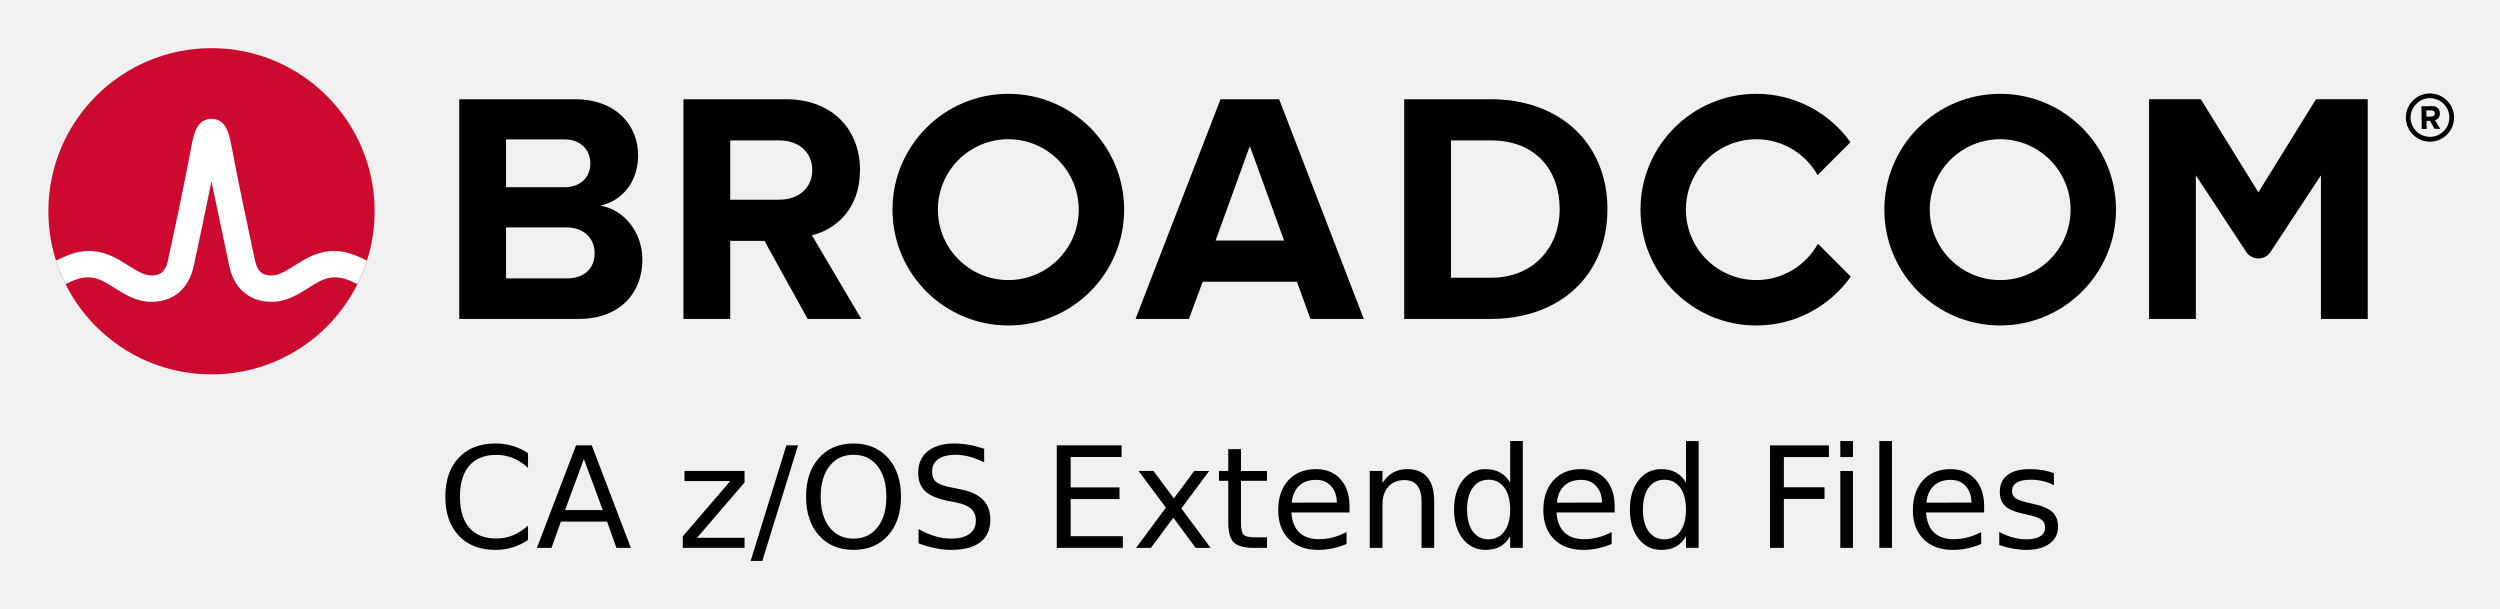
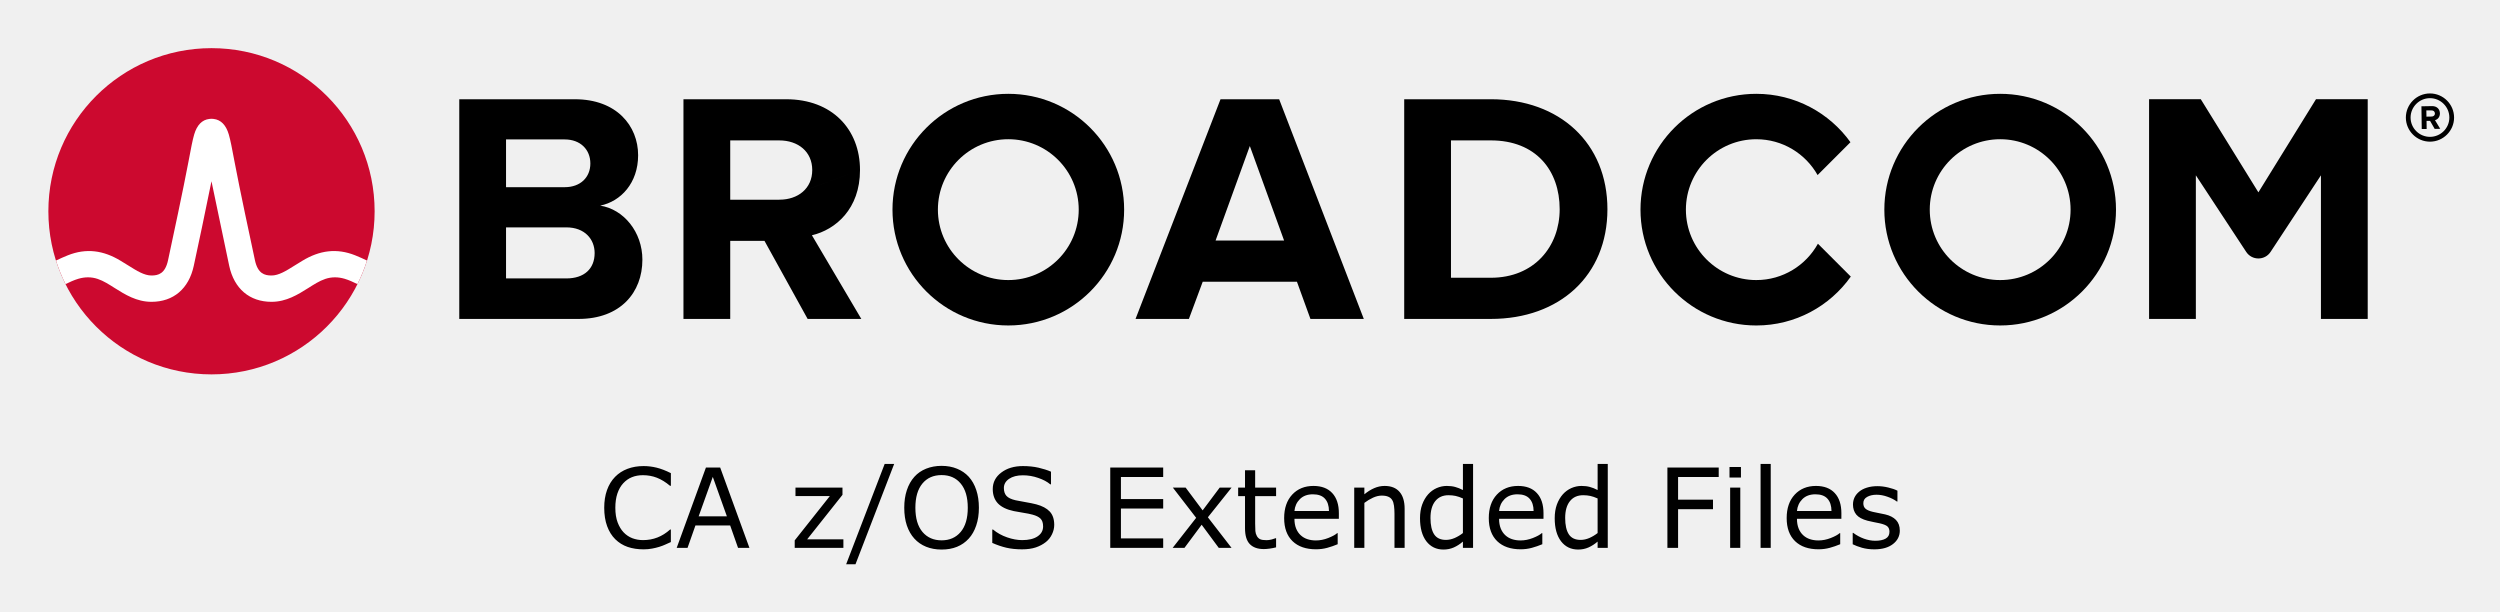
- <svg xmlns="http://www.w3.org/2000/svg" xmlns:xlink="http://www.w3.org/1999/xlink" role="img" viewBox="-4.53 -4.53 248.82 60.57">
+ <svg xmlns="http://www.w3.org/2000/svg" xmlns:xlink="http://www.w3.org/1999/xlink" role="img" viewBox="-4.53 -4.53 248.82 60.82">
  <path d="M237.32 9.09c-1.06 0-1.93-.86-1.93-1.92s.87-1.93 1.93-1.93 1.93.87 1.93 1.93-.87 1.92-1.93 1.92m0-4.32c-1.32 0-2.4 1.08-2.4 2.4 0 1.32 1.08 2.4 2.4 2.4 1.32 0 2.4-1.08 2.4-2.4 0-1.32-1.08-2.4-2.4-2.4" />
  <path d="M237.48 7.07l-.51.01-.01-.62h.51c.19-.01.34.11.34.3.01.19-.14.31-.33.31m.83-.32c-.01-.42-.3-.72-.77-.72l-1.07.02.03 2.26h.49l-.01-.81h.35l.46.8.55-.01-.52-.86c.24-.06.49-.28.49-.68M51.834 23.18h-5.999V9.347h5.835c1.574 0 2.557 1.016 2.557 2.393 0 1.377-.983 2.36-2.557 2.36H45v4h6.834c1.836 0 2.819 1.18 2.819 2.556 0 1.574-1.049 2.525-2.819 2.525m3.376-7.245c2.066-.426 3.771-2.262 3.771-5.015 0-2.918-2.131-5.573-6.295-5.573h-11.506v21.865h11.867c4.163 0 6.359-2.623 6.359-5.901 0-2.754-1.868-5.015-4.196-5.376m17.823-.59H68v4.098h3.558l4.294 7.769h5.343l-4.917-8.327c2.361-.557 4.786-2.622 4.786-6.49m0 0c0-4.065-2.786-7.048-7.343-7.048h-10.228v21.865h4.655V9.445h4.885c1.869 0 3.278 1.114 3.278 2.95s-1.409 2.95-3.278 2.95m43.421 4.065l3.409-9.408 3.41 9.408zm.492-14.063l-8.458 21.865h5.31l1.377-3.704h9.376l1.344 3.704h5.311l-8.425-21.865zm26.904 17.767h-3.967v-13.67h3.967c4.491 0 6.851 2.983 6.851 6.852 0 3.704-2.524 6.818-6.851 6.818m0-17.767h-8.622v21.865h8.622c6.851 0 11.604-4.327 11.604-10.916s-4.753-10.949-11.604-10.949m82.127-.004l-5.734 9.27-5.734-9.27h-5.146v21.869h4.656v-14.293l5.012 7.622c.574.871 1.851.871 2.424 0l5.013-7.622v14.293h4.656V5.343z" />
  <path id="a" d="M95.825 23.344c-3.871 0-7.008-3.138-7.008-7.008 0-3.871 3.137-7.009 7.008-7.009 3.87 0 7.008 3.138 7.008 7.009 0 3.87-3.138 7.008-7.008 7.008m0-18.536c-6.367 0-11.528 5.161-11.528 11.528 0 6.366 5.161 11.527 11.528 11.527 6.366 0 11.528-5.161 11.528-11.527 0-6.367-5.162-11.528-11.528-11.528" />
  <path d="M176.404 19.727c-1.195 2.156-3.492 3.617-6.132 3.617-3.87 0-7.008-3.138-7.008-7.008 0-3.871 3.138-7.008 7.008-7.008 2.618 0 4.897 1.438 6.1 3.565l3.27-3.269c-2.092-2.915-5.508-4.816-9.37-4.816-6.367 0-11.527 5.161-11.527 11.528 0 6.366 5.16 11.528 11.527 11.528 3.883 0 7.316-1.922 9.404-4.865z" />
  <use transform="translate(98.718)" xlink:href="#a" />
  <ellipse cx="16.52" cy="16.497" fill="#cc092f" rx="16.236" ry="16.235" />
  <path fill="#fff" d="M30.825 20.883c-1.857-.74-3.557-.492-5.261.541 0 0-.621.379-.807.496-.794.498-1.543.97-2.263.97-.687 0-1.363-.184-1.649-1.513-.446-2.073-1.534-7.167-2.009-9.69-.279-1.483-.432-2.282-.591-2.825-.28-.954-.792-1.473-1.519-1.556 0 0-.114-.016-.207-.016-.092 0-.218.018-.218.018-.72.086-1.229.605-1.507 1.554-.159.543-.312 1.342-.591 2.825-.475 2.523-1.563 7.617-2.009 9.69-.286 1.329-.962 1.513-1.649 1.513-.72 0-1.469-.472-2.263-.97-.186-.117-.808-.496-.808-.496-1.703-1.033-3.404-1.281-5.26-.541-.401.16-.796.339-1.172.52.257.806.577 1.599.95 2.344.411-.202.842-.402 1.282-.532.634-.187 1.284-.197 1.914.014.612.205 1.157.568 1.7.909 1.023.643 2.182 1.372 3.657 1.372 2.186 0 3.72-1.305 4.21-3.581.38-1.764 1.222-5.702 1.763-8.418 0 0 1.386 6.654 1.765 8.418.49 2.276 2.025 3.581 4.211 3.581 1.475 0 2.634-.729 3.657-1.372.543-.341 1.088-.704 1.7-.909.629-.211 1.28-.201 1.914-.014.44.13.87.331 1.281.533.374-.745.693-1.539.95-2.345-.376-.181-.77-.36-1.171-.52" />
-   <path d="M48.024 40.58v1.456q-.697-.649-1.49-.971-.786-.321-1.675-.321-1.75 0-2.68 1.073-.93 1.066-.93 3.09 0 2.017.93 3.09.93 1.066 2.68 1.066.889 0 1.675-.321.793-.321 1.49-.971v1.442q-.725.492-1.538.738-.807.246-1.709.246-2.317 0-3.65-1.415-1.333-1.422-1.333-3.876 0-2.461 1.333-3.876 1.333-1.422 3.65-1.422.916 0 1.723.246.813.239 1.524.725zm5.558.574l-1.873 5.079h3.753zm-.779-1.36h1.565L58.258 50h-1.436l-.93-2.618H51.292L50.362 50h-1.456zm10.794 2.55h5.975v1.148l-4.73 5.503h4.73V50h-6.146v-1.148l4.73-5.503h-4.56zm10.138-2.55h1.162L71.342 51.299h-1.162zm6.692.937q-1.504 0-2.393 1.121-.882 1.121-.882 3.056 0 1.928.882 3.049.889 1.121 2.393 1.121 1.504 0 2.379-1.121.882-1.121.882-3.049 0-1.935-.882-3.056-.875-1.121-2.379-1.121zm0-1.121q2.146 0 3.432 1.442 1.285 1.436 1.285 3.855 0 2.413-1.285 3.855-1.285 1.436-3.432 1.436-2.153 0-3.445-1.436-1.285-1.436-1.285-3.855t1.285-3.855q1.292-1.442 3.445-1.442zm12.995.52v1.347q-.786-.376-1.483-.561-.697-.185-1.347-.185-1.128 0-1.743.438-.608.438-.608 1.244 0 .677.403 1.025.41.342 1.545.554l.834.171q1.545.294 2.276 1.039.738.738.738 1.982 0 1.483-.998 2.249-.991.766-2.912.766-.725 0-1.545-.164-.813-.164-1.688-.485v-1.422q.841.472 1.647.711.807.239 1.586.239 1.183 0 1.825-.465.643-.465.643-1.326 0-.752-.465-1.176-.458-.424-1.511-.636l-.841-.164q-1.545-.308-2.235-.964-.69-.656-.69-1.825 0-1.354.95-2.133.957-.779 2.632-.779.718 0 1.463.13.745.13 1.524.39zm7.226-.335h6.453v1.162h-5.072v3.021h4.86v1.162h-4.86v3.698h5.195V50h-6.576zm15.169 2.55l-2.769 3.726L115.96 50h-1.483l-2.229-3.008L110.02 50h-1.483l2.974-4.006-2.721-3.65h1.483l2.03 2.728 2.03-2.728zm3.165-2.174v2.174h2.591v.978h-2.591v4.156q0 .937.253 1.203.26.267 1.046.267h1.292V50h-1.292q-1.456 0-2.01-.54-.554-.547-.554-1.982v-4.156h-.923v-.978h.923v-2.174zm10.801 5.688v.615h-5.783q.082 1.299.779 1.982.704.677 1.955.677.725 0 1.401-.178.684-.178 1.354-.533v1.189q-.677.287-1.388.438-.711.15-1.442.15-1.832 0-2.905-1.066-1.066-1.066-1.066-2.885 0-1.88 1.012-2.98 1.019-1.107 2.741-1.107 1.545 0 2.44.998.902.991.902 2.7zm-1.258-.369q-.014-1.032-.581-1.647-.561-.615-1.49-.615-1.053 0-1.688.595-.629.595-.725 1.675zm9.687-.109V50h-1.258v-4.58q0-1.087-.424-1.627-.424-.54-1.271-.54-1.019 0-1.606.649-.588.649-.588 1.771V50h-1.265v-7.656h1.265v1.189q.451-.69 1.06-1.032.615-.342 1.415-.342 1.319 0 1.996.82.677.813.677 2.399zm7.561-1.873v-4.143h1.258V50h-1.258v-1.148q-.396.684-1.005 1.019-.602.328-1.449.328-1.388 0-2.263-1.107-.868-1.107-.868-2.912 0-1.805.868-2.912.875-1.107 2.263-1.107.848 0 1.449.335.608.328 1.005 1.012zm-4.286 2.673q0 1.388.567 2.181.574.786 1.572.786.998 0 1.572-.786.574-.793.574-2.181 0-1.388-.574-2.174-.574-.793-1.572-.793-.998 0-1.572.793-.567.786-.567 2.174zm14.684-.321v.615h-5.783q.082 1.299.779 1.982.704.677 1.955.677.725 0 1.401-.178.684-.178 1.354-.533v1.189q-.677.287-1.388.438-.711.15-1.442.15-1.832 0-2.905-1.066-1.066-1.066-1.066-2.885 0-1.88 1.012-2.98 1.019-1.107 2.741-1.107 1.545 0 2.44.998.902.991.902 2.7zm-1.258-.369q-.014-1.032-.581-1.647-.561-.615-1.49-.615-1.053 0-1.688.595-.629.595-.725 1.675zm8.36-1.982v-4.143h1.258V50h-1.258v-1.148q-.396.684-1.005 1.019-.602.328-1.449.328-1.388 0-2.263-1.107-.868-1.107-.868-2.912 0-1.805.868-2.912.875-1.107 2.263-1.107.848 0 1.449.335.608.328 1.005 1.012zm-4.286 2.673q0 1.388.567 2.181.574.786 1.572.786.998 0 1.572-.786.574-.793.574-2.181 0-1.388-.574-2.174-.574-.793-1.572-.793-.998 0-1.572.793-.567.786-.567 2.174zm12.646-6.385h5.865v1.162h-4.484v3.008h4.047v1.162h-4.047V50h-1.381zm7 2.55h1.258V50h-1.258zm0-2.98h1.258v1.593h-1.258zm3.883 0h1.258V50h-1.258zm10.432 6.494v.615h-5.783q.082 1.299.779 1.982.704.677 1.955.677.725 0 1.401-.178.684-.178 1.354-.533v1.189q-.677.287-1.388.438-.711.15-1.442.15-1.832 0-2.905-1.066-1.066-1.066-1.066-2.885 0-1.88 1.012-2.98 1.019-1.107 2.741-1.107 1.545 0 2.44.998.902.991.902 2.7zm-1.258-.369q-.014-1.032-.581-1.647-.561-.615-1.49-.615-1.053 0-1.688.595-.629.595-.725 1.675zm8.203-2.919v1.189q-.533-.273-1.107-.41-.574-.137-1.189-.137-.937 0-1.408.287-.465.287-.465.861 0 .438.335.69.335.246 1.347.472l.431.096q1.34.287 1.9.813.567.52.567 1.456 0 1.066-.848 1.688-.841.622-2.317.622-.615 0-1.285-.123-.663-.116-1.401-.355V48.421q.697.362 1.374.547.677.178 1.34.178.889 0 1.367-.301.479-.308.479-.861 0-.513-.349-.786-.342-.273-1.511-.526l-.438-.103q-1.169-.246-1.688-.752-.52-.513-.52-1.401 0-1.08.766-1.668.766-.588 2.174-.588.697 0 1.312.103.615.103 1.135.308z" text-anchor="middle" />
+   <path d="M62.239 49.42q-.295.129-.537.242-.236.113-.623.236-.328.102-.714.172-.381.075-.843.075-.87 0-1.584-.242-.709-.247-1.235-.768-.516-.51-.806-1.294-.29-.79-.29-1.832 0-.988.279-1.767.279-.779.806-1.316.51-.521 1.23-.795.725-.274 1.606-.274.645 0 1.284.156.645.156 1.429.548v1.262h-.081q-.661-.553-1.311-.806-.65-.252-1.391-.252-.607 0-1.096.199-.483.193-.865.607-.371.403-.58 1.02-.204.612-.204 1.418 0 .843.226 1.45.231.607.591.988.376.397.875.591.505.188 1.063.188.768 0 1.439-.263.671-.263 1.257-.79h.075zM70.06 50h-1.133l-.784-2.229h-3.459L63.899 50h-1.08l2.911-7.998h1.418zm-2.245-3.142l-1.402-3.926-1.407 3.926zM79.411 50h-4.845v-.747l3.497-4.41h-3.421v-.843h4.678v.72l-3.513 4.426h3.604zm5.054-8.357l-3.851 9.99h-.929l3.835-9.99zm7.423 1.278q.489.537.747 1.316.263.779.263 1.767 0 .988-.269 1.772-.263.779-.741 1.3-.494.542-1.171.816-.671.274-1.536.274-.843 0-1.536-.279-.688-.279-1.171-.811-.483-.532-.747-1.305-.258-.773-.258-1.767 0-.978.258-1.751.258-.779.752-1.332.473-.526 1.171-.806.704-.279 1.531-.279.859 0 1.542.285.688.279 1.166.8zm-.097 3.083q0-1.558-.698-2.401-.698-.849-1.907-.849-1.219 0-1.917.849-.693.843-.693 2.401 0 1.574.709 2.412.709.833 1.901.833 1.192 0 1.896-.833.709-.838.709-2.412zm8.604 1.713q0 .467-.22.924-.215.457-.607.773-.43.344-1.004.537-.569.193-1.375.193-.865 0-1.558-.161-.688-.161-1.402-.478v-1.332h.075q.607.505 1.402.779.795.274 1.493.274.988 0 1.536-.371.553-.371.553-.988 0-.532-.263-.784-.258-.252-.79-.392-.403-.107-.875-.177-.467-.07-.994-.177-1.063-.226-1.579-.768-.51-.548-.51-1.423 0-1.004.849-1.644.849-.645 2.154-.645.843 0 1.547.161.704.161 1.246.397v1.257h-.075q-.457-.387-1.203-.639-.741-.258-1.52-.258-.854 0-1.375.354-.516.354-.516.913 0 .499.258.784.258.285.908.435.344.075.978.183.634.107 1.074.22.892.236 1.343.714.451.478.451 1.337zM111.24 50h-5.269v-7.998h5.269v.945h-4.206v2.191h4.206v.945h-4.206v2.97h4.206zm6.805 0h-1.273l-1.703-2.304L113.356 50h-1.176l2.342-2.992-2.32-3.008h1.273l1.692 2.267 1.697-2.267h1.182l-2.358 2.954zm4.431-.054q-.285.075-.623.124-.333.048-.596.048-.918 0-1.396-.494-.478-.494-.478-1.584v-3.19h-.682v-.849h.682v-1.724h1.01v1.724h2.084v.849h-2.084v2.734q0 .473.021.741.021.263.15.494.118.215.322.317.209.097.634.097.247 0 .516-.07.269-.075.387-.124h.054zm6.247-2.841h-4.42q0 .553.167.967.167.408.457.671.279.258.661.387.387.129.849.129.612 0 1.23-.242.623-.247.886-.483h.054v1.101q-.51.215-1.042.36t-1.117.145q-1.493 0-2.331-.806-.838-.811-.838-2.299 0-1.472.8-2.336.806-.865 2.116-.865 1.214 0 1.869.709.661.709.661 2.014zm-.983-.773q-.005-.795-.403-1.23-.392-.435-1.198-.435-.811 0-1.294.478-.478.478-.542 1.187zM135.27 50h-1.01v-3.416q0-.414-.048-.773-.048-.365-.177-.569-.134-.226-.387-.333-.252-.113-.655-.113-.414 0-.865.204t-.865.521V50h-1.01v-6h1.01v.666q.473-.392.978-.612.505-.22 1.037-.22.972 0 1.482.585.51.585.51 1.687zm6.811 0h-1.01v-.628q-.435.376-.908.585-.473.209-1.026.209-1.074 0-1.708-.827-.628-.827-.628-2.293 0-.763.215-1.359.22-.596.591-1.015.365-.408.849-.623.489-.215 1.01-.215.473 0 .838.102.365.097.768.306v-2.6h1.01zm-1.01-1.477v-3.443q-.408-.183-.73-.252-.322-.07-.704-.07-.849 0-1.321.591-.473.591-.473 1.676 0 1.069.365 1.627.365.553 1.171.553.43 0 .87-.188.44-.193.822-.494zm8.019-1.418h-4.42q0 .553.167.967.167.408.457.671.279.258.661.387.387.129.849.129.612 0 1.23-.242.623-.247.886-.483h.054v1.101q-.51.215-1.042.36t-1.117.145q-1.493 0-2.331-.806-.838-.811-.838-2.299 0-1.472.8-2.336.806-.865 2.116-.865 1.214 0 1.869.709.661.709.661 2.014zm-.983-.773q-.005-.795-.403-1.23-.392-.435-1.198-.435-.811 0-1.294.478-.478.478-.542 1.187zM155.487 50h-1.01v-.628q-.435.376-.908.585-.473.209-1.026.209-1.074 0-1.708-.827-.628-.827-.628-2.293 0-.763.215-1.359.22-.596.591-1.015.365-.408.849-.623.489-.215 1.01-.215.473 0 .838.102.365.097.768.306v-2.6h1.01zm-1.01-1.477v-3.443q-.408-.183-.73-.252-.322-.07-.704-.07-.849 0-1.321.591-.473.591-.473 1.676 0 1.069.365 1.627.365.553 1.171.553.43 0 .87-.188.44-.193.822-.494zm12.053-5.575h-4.044v2.256h3.475v.945h-3.475V50h-1.063v-7.998h5.108zm2.213.048H167.604v-1.047h1.139zM168.678 50h-1.01v-6h1.01zm3.029 0h-1.01v-8.357h1.01zm7.031-2.895h-4.42q0 .553.167.967.167.408.457.671.279.258.661.387.387.129.849.129.612 0 1.23-.242.623-.247.886-.483h.054v1.101q-.51.215-1.042.36-.532.145-1.117.145-1.493 0-2.331-.806-.838-.811-.838-2.299 0-1.472.8-2.336.806-.865 2.116-.865 1.214 0 1.869.709.661.709.661 2.014zm-.983-.773q-.005-.795-.403-1.23-.392-.435-1.198-.435-.811 0-1.294.478-.478.478-.542 1.187zm6.8 1.939q0 .822-.682 1.348-.677.526-1.853.526-.666 0-1.225-.156-.553-.161-.929-.349v-1.133h.054q.478.36 1.063.575.585.209 1.123.209.666 0 1.042-.215.376-.215.376-.677 0-.354-.204-.537-.204-.183-.784-.312-.215-.048-.564-.113-.344-.064-.628-.14-.79-.209-1.123-.612-.328-.408-.328-.999 0-.371.15-.698.156-.328.467-.585.301-.252.763-.397.467-.15 1.042-.15.537 0 1.085.134.553.129.918.317v1.08h-.054q-.387-.285-.94-.478-.553-.199-1.085-.199-.553 0-.935.215-.381.209-.381.628 0 .371.231.559.226.188.73.306.279.064.623.129.349.064.58.118.704.161 1.085.553.381.397.381 1.053z" text-anchor="middle" />
</svg>
